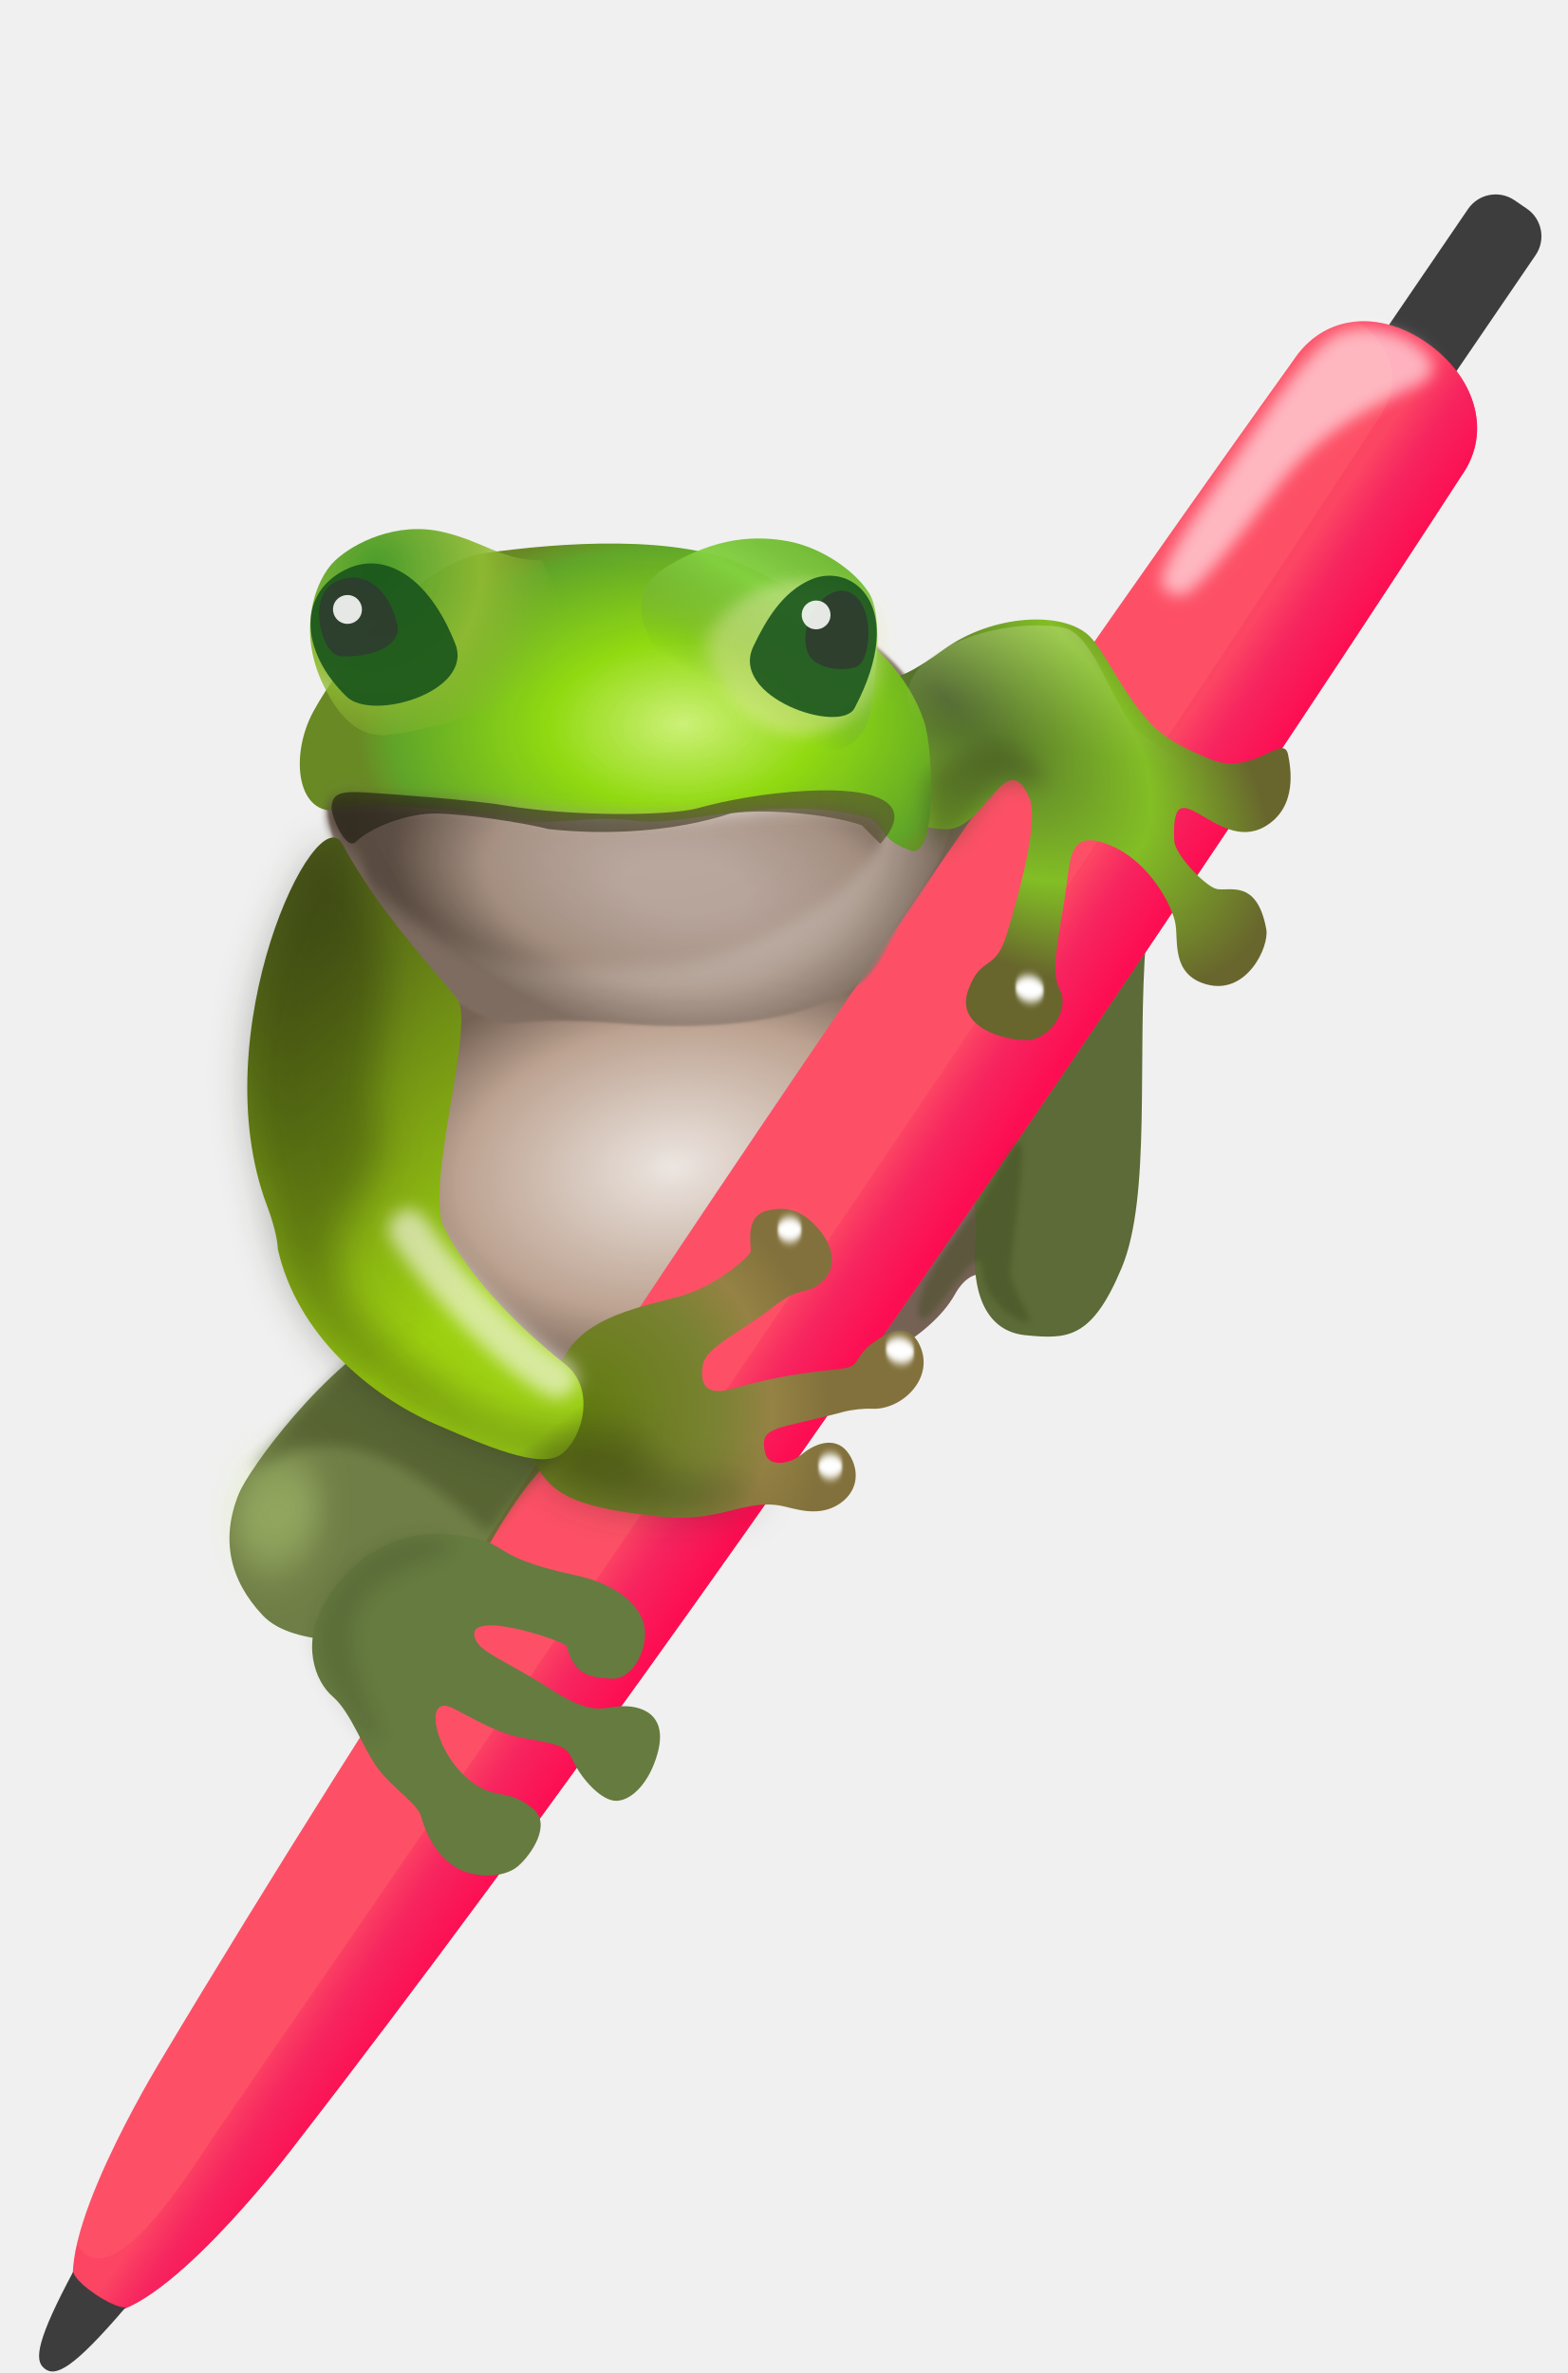
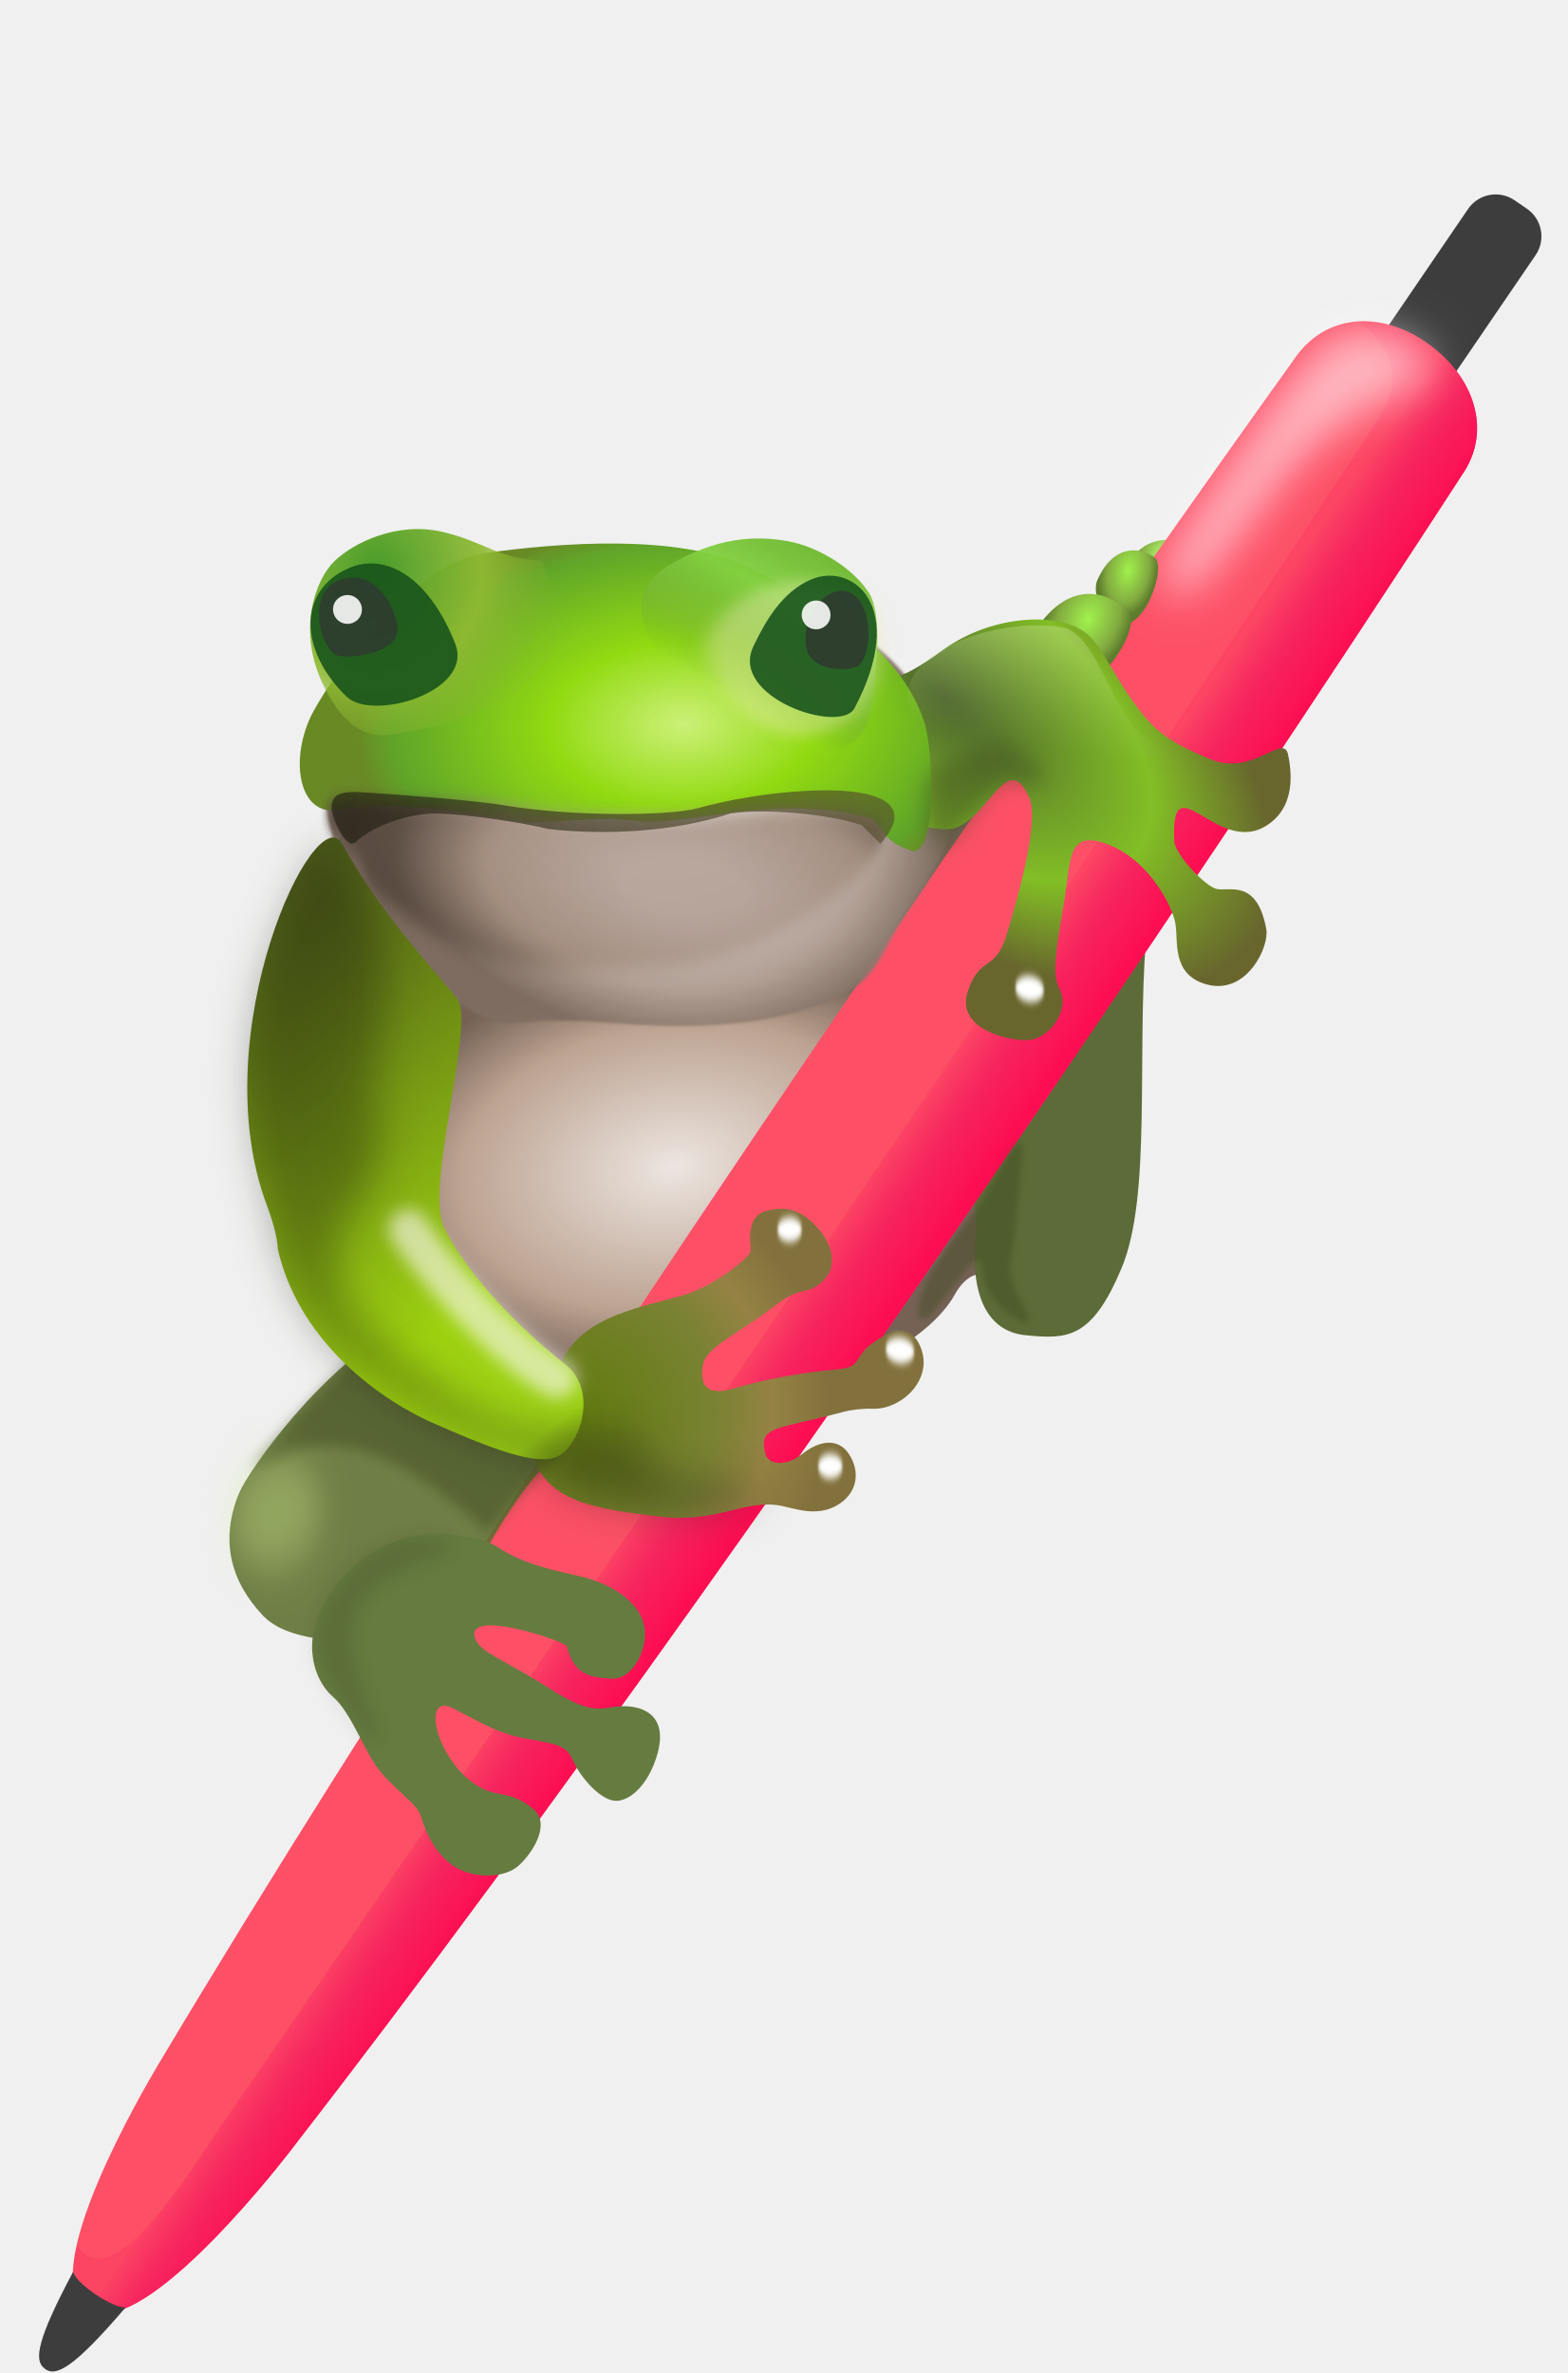
<svg xmlns="http://www.w3.org/2000/svg" xmlns:xlink="http://www.w3.org/1999/xlink" width="74" height="112" viewBox="0 0 19.579 29.633" version="1.1" id="svg2787" xml:space="preserve">
  <defs id="defs2784">
+     <linearGradient id="linearGradient265">
+       <stop style="stop-color:#a1f14c;stop-opacity:1;" offset="0" id="stop266" />
+       <stop style="stop-color:#82ab40;stop-opacity:1;" offset="0.702" id="stop265" />
+       <stop style="stop-color:#5e7c2d;stop-opacity:1;" offset="0.995" id="stop267" />
+     </linearGradient>
    <linearGradient id="linearGradient259">
      <stop style="stop-color:#fd0d52;stop-opacity:1;" offset="0" id="stop262" />
      <stop style="stop-color:#f6245f;stop-opacity:1;" offset="0.598" id="stop261" />
      <stop style="stop-color:#f6205c;stop-opacity:0.255;" offset="1" id="stop263" />
    </linearGradient>
    <linearGradient id="linearGradient248">
      <stop style="stop-color:#4b5919;stop-opacity:1;" offset="0" id="stop245" />
      <stop style="stop-color:#9ed20f;stop-opacity:0.996;" offset="0.679" id="stop246" />
      <stop style="stop-color:#9fd316;stop-opacity:0.996;" offset="0.901" id="stop247" />
      <stop style="stop-color:#82ac12;stop-opacity:0.299;" offset="0.998" id="stop248" />
    </linearGradient>
    <linearGradient id="linearGradient244">
      <stop style="stop-color:#617b0f;stop-opacity:1;" offset="0" id="stop241" />
      <stop style="stop-color:#798232;stop-opacity:1;" offset="0.397" id="stop242" />
      <stop style="stop-color:#958244;stop-opacity:1;" offset="0.564" id="stop243" />
      <stop style="stop-color:#82713c;stop-opacity:1;" offset="0.731" id="stop244" />
    </linearGradient>
    <linearGradient id="linearGradient240">
      <stop style="stop-color:#ece4df;stop-opacity:1;" offset="0" id="stop238" />
      <stop style="stop-color:#b69985;stop-opacity:1;" offset="0.658" id="stop239" />
      <stop style="stop-color:#655042;stop-opacity:1;" offset="0.967" id="stop240" />
    </linearGradient>
    <linearGradient id="linearGradient130">
      <stop style="stop-color:#489b2a;stop-opacity:1;" offset="0" id="stop128" />
      <stop style="stop-color:#8fba32;stop-opacity:0.933;" offset="0.55" id="stop129" />
      <stop style="stop-color:#8cb631;stop-opacity:0.078;" offset="0.909" id="stop130" />
    </linearGradient>
    <linearGradient id="linearGradient127">
      <stop style="stop-color:#62a628;stop-opacity:0.992;" offset="0" id="stop124" />
      <stop style="stop-color:#83d140;stop-opacity:0.949;" offset="0.49" id="stop125" />
      <stop style="stop-color:#78b33a;stop-opacity:0.452;" offset="0.803" id="stop126" />
      <stop style="stop-color:#62a628;stop-opacity:0;" offset="0.998" id="stop127" />
    </linearGradient>
    <linearGradient id="linearGradient102">
      <stop style="stop-color:#1d1b0f;stop-opacity:0.996;" offset="0" id="stop103" />
      <stop style="stop-color:#514b2a;stop-opacity:1;" offset="1" id="stop104" />
    </linearGradient>
    <linearGradient id="linearGradient66">
      <stop style="stop-color:#b39f95;stop-opacity:1;" offset="0" id="stop105" />
      <stop style="stop-color:#b39f95;stop-opacity:1;" offset="0.21" id="stop68" />
      <stop style="stop-color:#a18b7c;stop-opacity:1;" offset="0.684" id="stop69" />
      <stop style="stop-color:#56483e;stop-opacity:1;" offset="1" id="stop67" />
    </linearGradient>
    <linearGradient id="linearGradient58">
      <stop style="stop-color:#ece5e0;stop-opacity:1;" offset="0" id="stop64" />
      <stop style="stop-color:#eee9e5;stop-opacity:1;" offset="0.327" id="stop65" />
      <stop style="stop-color:#b5a398;stop-opacity:1;" offset="0.792" id="stop66" />
      <stop style="stop-color:#7f6d61;stop-opacity:1;" offset="1" id="stop63" />
    </linearGradient>
    <mask maskUnits="userSpaceOnUse" id="mask10222">
      <circle style="fill:#ffffff;fill-opacity:1;fill-rule:evenodd;stroke-width:0.224" id="circle10224" cx="13.229" cy="14.817" r="11" />
    </mask>
    <linearGradient xlink:href="#linearGradient259" id="linearGradient131" gradientUnits="userSpaceOnUse" gradientTransform="rotate(18.37514,-194.5198,-124.966)" x1="13.489" y1="5.845" x2="13.234" y2="5.092" />
-     <filter style="color-interpolation-filters:sRGB" id="filter145" x="-0.066" y="-0.067" width="1.131" height="1.133">
-       <feGaussianBlur stdDeviation="0.102" id="feGaussianBlur145" />
+     <filter style="color-interpolation-filters:sRGB" id="filter145" x="-0.191" y="-0.195" width="1.383" height="1.389">
+       <feGaussianBlur stdDeviation="0.298" id="feGaussianBlur145" />
    </filter>
    <linearGradient id="linearGradient140-8">
      <stop style="stop-color:#cbf173;stop-opacity:0.961;" offset="0" id="stop137-4" />
      <stop style="stop-color:#91da11;stop-opacity:1;" offset="0.41" id="stop138-6" />
      <stop style="stop-color:#60a528;stop-opacity:0.992;" offset="0.886" id="stop139-5" />
      <stop style="stop-color:#698925;stop-opacity:1;" offset="1" id="stop140-2" />
    </linearGradient>
    <radialGradient xlink:href="#linearGradient240" id="radialGradient58-1" cx="20.002" cy="-16.857" fx="20.002" fy="-16.857" r="9.8" gradientTransform="matrix(0.4161112,-0.05400703,0.03561532,0.2744074,0.6895557,20.2812)" gradientUnits="userSpaceOnUse" />
    <radialGradient xlink:href="#linearGradient58" id="radialGradient64-7-2" cx="17.075" cy="-28.523" fx="17.075" fy="-28.523" r="7.168" gradientTransform="matrix(0.4820566,0.2162625,-0.1722493,0.3839497,-5.04556,17.1031)" gradientUnits="userSpaceOnUse" />
    <radialGradient xlink:href="#linearGradient123" id="radialGradient95-2" cx="-23.434" cy="-32.49" fx="-23.434" fy="-32.49" r="6.108" gradientTransform="matrix(0.6189524,0.5082545,-0.2587452,0.3151,17.9024,30.85748)" gradientUnits="userSpaceOnUse" />
    <linearGradient id="linearGradient123">
      <stop style="stop-color:#4d642e;stop-opacity:1;" offset="0" id="stop121" />
      <stop style="stop-color:#82be25;stop-opacity:1;" offset="0.63" id="stop122" />
      <stop style="stop-color:#68662d;stop-opacity:1;" offset="1" id="stop123" />
    </linearGradient>
    <radialGradient xlink:href="#linearGradient140-8" id="radialGradient72-6-9" cx="17.488" cy="-30.268" fx="17.488" fy="-30.268" r="7.439" gradientTransform="matrix(-0.5477897,0.02165606,-0.01335689,-0.3378625,17.70704,-1.565294)" gradientUnits="userSpaceOnUse" />
    <linearGradient xlink:href="#linearGradient127" id="linearGradient128-6" x1="12.17" y1="8.128" x2="10.912" y2="10.302" gradientUnits="userSpaceOnUse" gradientTransform="matrix(1.070512,0,0,1.070512,-2.881636,-2.519644)" />
    <radialGradient xlink:href="#linearGradient130" id="radialGradient100-0-3" cx="-38.574" cy="-30.283" fx="-38.574" fy="-30.283" r="2.848" gradientTransform="matrix(0.03205925,0.9089267,-0.8464134,0.0298543,-19.69544,43.07793)" gradientUnits="userSpaceOnUse" />
    <filter style="color-interpolation-filters:sRGB" id="filter110-4-4" x="-0.163" y="-0.016" width="1.325" height="1.032">
      <feGaussianBlur stdDeviation="0.315 0.027" id="feGaussianBlur110-7-7" />
    </filter>
    <radialGradient xlink:href="#linearGradient66" id="radialGradient68-9" cx="23.951" cy="-24.635" fx="23.951" fy="-24.635" r="6.298" gradientTransform="matrix(-1.096068,0.341405,-0.1701488,-0.5462567,19.81053,-19.03272)" gradientUnits="userSpaceOnUse" />
    <filter style="color-interpolation-filters:sRGB" id="filter105-4" x="-0.032" y="-0.056" width="1.064" height="1.112">
      <feGaussianBlur stdDeviation="0.167" id="feGaussianBlur105-9" />
    </filter>
    <linearGradient xlink:href="#linearGradient248" id="linearGradient113" gradientUnits="userSpaceOnUse" gradientTransform="translate(27.56224,-18.31471)" x1="-18.177" y1="-1.898" x2="-3.908" y2="5.314" />
    <linearGradient xlink:href="#linearGradient102" id="linearGradient114-8" gradientUnits="userSpaceOnUse" gradientTransform="matrix(0.4598423,0.221372,-0.221372,0.4598423,-6.167783,19.03836)" x1="11.004" y1="-24.809" x2="22.491" y2="-30.272" />
    <linearGradient xlink:href="#linearGradient135" id="linearGradient136" x1="15.279" y1="5.883" x2="15.03" y2="7.484" gradientUnits="userSpaceOnUse" gradientTransform="translate(3.31881,-0.00776541)" />
    <linearGradient id="linearGradient135">
      <stop style="stop-color:#d1e5a3;stop-opacity:1;" offset="0" id="stop135" />
      <stop style="stop-color:#a9bc7c;stop-opacity:0;" offset="1" id="stop136" />
    </linearGradient>
    <filter style="color-interpolation-filters:sRGB" id="filter134" x="-0.007" y="-0.012" width="1.013" height="1.024">
      <feGaussianBlur stdDeviation="0.01" id="feGaussianBlur134" />
    </filter>
    <radialGradient xlink:href="#linearGradient244" id="radialGradient244" cx="12.141" cy="18.123" fx="12.141" fy="18.123" r="2.437" gradientTransform="matrix(1.39434,1.052689,-1.067437,1.413875,9.642859,-20.76023)" gradientUnits="userSpaceOnUse" />
    <filter style="color-interpolation-filters:sRGB" id="filter245" x="-0.007" y="-0.009" width="1.014" height="1.018">
      <feGaussianBlur stdDeviation="0.022" id="feGaussianBlur245" />
    </filter>
    <filter style="color-interpolation-filters:sRGB" id="filter248" x="-0.265" y="-0.263" width="1.529" height="1.526">
      <feGaussianBlur stdDeviation="0.1" id="feGaussianBlur248" />
    </filter>
    <filter style="color-interpolation-filters:sRGB" id="filter249" x="-0.092" y="-0.07" width="1.185" height="1.14">
      <feGaussianBlur stdDeviation="0.244" id="feGaussianBlur249" />
    </filter>
    <filter style="color-interpolation-filters:sRGB" id="filter250" x="-0.299" y="-0.299" width="1.598" height="1.598">
      <feGaussianBlur stdDeviation="0.038" id="feGaussianBlur250" />
    </filter>
    <filter style="color-interpolation-filters:sRGB" id="filter251" x="-0.25" y="-0.288" width="1.501" height="1.576">
      <feGaussianBlur stdDeviation="0.038" id="feGaussianBlur251" />
    </filter>
    <filter style="color-interpolation-filters:sRGB" id="filter252" x="-0.299" y="-0.299" width="1.598" height="1.598">
      <feGaussianBlur stdDeviation="0.038" id="feGaussianBlur252" />
    </filter>
    <filter style="color-interpolation-filters:sRGB" id="filter253" x="-0.16" y="-0.108" width="1.319" height="1.217">
      <feGaussianBlur stdDeviation="0.116" id="feGaussianBlur253" />
    </filter>
    <filter style="color-interpolation-filters:sRGB" id="filter254" x="-0.051" y="-0.091" width="1.101" height="1.182">
      <feGaussianBlur stdDeviation="0.082" id="feGaussianBlur254" />
    </filter>
    <filter style="color-interpolation-filters:sRGB" id="filter255" x="-0.52" y="-0.372" width="2.041" height="1.743">
      <feGaussianBlur stdDeviation="0.287" id="feGaussianBlur255" />
    </filter>
    <filter style="color-interpolation-filters:sRGB" id="filter257" x="-0.215" y="-0.247" width="1.43" height="1.495">
      <feGaussianBlur stdDeviation="0.134" id="feGaussianBlur257" />
    </filter>
    <filter style="color-interpolation-filters:sRGB" id="filter251-3" x="-0.25" y="-0.288" width="1.501" height="1.576">
      <feGaussianBlur stdDeviation="0.038" id="feGaussianBlur251-4" />
    </filter>
    <filter style="color-interpolation-filters:sRGB" id="filter258" x="-0.067" y="-0.041" width="1.135" height="1.083">
      <feGaussianBlur stdDeviation="0.039" id="feGaussianBlur258" />
    </filter>
+     <radialGradient xlink:href="#linearGradient265" id="radialGradient266" cx="14.24" cy="6.737" fx="14.24" fy="6.737" r="0.704" gradientTransform="matrix(-0.4258483,1.014635,-0.6998148,-0.2463601,24.36738,-5.058782)" gradientUnits="userSpaceOnUse" />
+     <radialGradient xlink:href="#linearGradient265" id="radialGradient266-3" cx="14.24" cy="6.737" fx="14.24" fy="6.737" r="0.704" gradientTransform="matrix(-0.1490389,0.8370862,-0.5103083,-0.05614223,19.64978,-4.419045)" gradientUnits="userSpaceOnUse" />
+     <radialGradient xlink:href="#linearGradient265" id="radialGradient266-4" cx="14.24" cy="6.737" fx="14.24" fy="6.737" r="0.704" gradientTransform="matrix(-0.1130526,0.5600461,-0.5379494,-0.02660415,19.75323,-0.8870106)" gradientUnits="userSpaceOnUse" />
  </defs>
  <g id="layer1">
    <path style="opacity:0.883;fill:url(#radialGradient58-1);stroke:#fff7f7;stroke-width:0" d="m 12.937,13.977 c -0.042,0.63 -0.156,2.494 -0.478,2.074 -0.213,-0.278 -0.428,-0.079 -0.532,0.109 -0.617,1.118 -3.741,2.008 -5.718,0.994 C 3.672,15.851 3.478,12.738 3.783,11.523 4.088,10.308 5.655,8.192 7.458,8.054 13.01,7.63 13.107,11.441 12.937,13.977 Z" id="path25-5" />
    <path style="fill:#5c6b37;fill-opacity:1;stroke:#fff7f7;stroke-width:0" d="m 14.311,11.732 c -0.115,1.474 0.071,3.206 -0.304,4.102 -0.375,0.896 -0.683,0.889 -1.197,0.84 -0.514,-0.049 -0.693,-0.56 -0.623,-1.235 0.07,-0.674 -0.721,-3.208 -0.022,-3.721 0.7,-0.513 1.573,-1.679 2.146,0.013 z" id="path46-4" />
+     <path style="fill:url(#radialGradient266-4);fill-opacity:1;stroke:#fdf9f9;stroke-width:0;stroke-linecap:round;stroke-dasharray:none;stroke-opacity:1" d="M 14.41,7.359 C 14.218,7.33 14.055,7.108 14.121,6.998 c 0.208,-0.341 0.607,-0.271 0.745,-0.197 0.138,0.074 -0.076,0.615 -0.456,0.557 z" id="path265-9" />
    <g id="g149" transform="matrix(0.907548,-0.00341016,0.00341016,0.907548,-3.647183,1.538273)">
      <g id="g132" transform="matrix(1.04257,0,0,1.04257,1.1611,-0.6466459)">
        <g id="g55-0-1-2" transform="matrix(-0.8828605,1.283588,1.283588,0.8828605,-103.6713,10.09023)">
          <rect style="fill:#3d3d3d;fill-opacity:1;stroke:#fff7f7;stroke-width:0" id="rect55-9-3-9-8-2" width="2.124" height="0.693" x="48.289" y="63.513" rx="0.283" ry="0.283" transform="matrix(-1,1.821434e-4,1.821434e-4,1,0,0)" />
          <path id="rect54-8-93-1-5-0" style="fill:#fd5066;fill-opacity:1;stroke:#fff7f7;stroke-width:0" d="m -42.292,62.952 c 3.42,-0.007 7.753,0.041 11.408,0.263 0.239,0.015 2.057,0.137 2.057,0.665 9.6e-5,0.527 -1.818,0.656 -2.057,0.67 -7.308,0.447 -17.334,0.199 -17.334,0.199 -0.479,0.009 -0.767,-0.41 -0.767,-0.889 -8.7e-5,-0.478 0.288,-0.848 0.767,-0.838 0,0 2.506,-0.063 5.926,-0.07 z" />
          <path id="rect54-8-7-4-8-9-49" style="fill:url(#linearGradient131);fill-opacity:1;stroke:#fff7f7;stroke-width:0" d="m -29.233,63.506 c 0.018,0.036 0.031,0.075 0.031,0.116 -0.014,0.376 -1.084,0.326 -1.498,0.324 -12.182,0.071 -17.53,-0.049 -17.53,-0.049 -0.41,-0.004 -0.576,-0.286 -0.574,-0.609 -0.117,0.149 -0.183,0.348 -0.183,0.573 8.6e-5,0.478 0.288,0.898 0.767,0.889 0,0 10.025,0.248 17.334,-0.199 0.239,-0.015 2.057,-0.143 2.057,-0.67 -3.2e-5,-0.159 -0.167,-0.281 -0.404,-0.374 z" />
          <path id="path54-9-2-1-4-6" style="fill:#3d3d3d;fill-opacity:1;stroke:#fff7f7;stroke-width:0" d="m -29.025,63.609 c 0.644,0.07 0.808,0.147 0.815,0.257 9e-6,1.26e-4 -7e-6,2.53e-4 1e-6,3.66e-4 4.72e-4,0.002 9.84e-4,0.003 0.001,0.005 0.009,0.119 -0.137,0.201 -0.815,0.275 0,0 0.052,-0.056 0.052,-0.279 -4.1e-5,-0.223 -0.053,-0.259 -0.053,-0.259 z" />
        </g>
      </g>
      <path style="opacity:0.583;mix-blend-mode:normal;fill:#ffffff;fill-opacity:1;stroke:#623727;stroke-width:0;stroke-opacity:0.945;filter:url(#filter145)" d="M 23.528,3.681 C 22.741,4.047 22.144,4.366 21.614,5.038 21.084,5.709 20.376,6.675 20.201,6.575 20.026,6.475 19.638,6.622 20.639,5.2 21.393,4.128 22.011,3.152 22.426,2.975 23.101,2.688 24.145,3.395 23.528,3.681 Z" id="path145" />
    </g>
+     <path style="fill:url(#radialGradient266-3);fill-opacity:1;stroke:#fdf9f9;stroke-width:0;stroke-linecap:round;stroke-dasharray:none;stroke-opacity:1" d="M 13.953,7.795 C 13.772,7.745 13.632,7.407 13.704,7.245 c 0.223,-0.505 0.598,-0.388 0.724,-0.273 0.126,0.115 -0.118,0.92 -0.476,0.822 z" id="path265-3" />
+     <path style="opacity:1;fill:url(#radialGradient266);fill-opacity:1;stroke:#fdf9f9;stroke-width:0;stroke-linecap:round;stroke-dasharray:none;stroke-opacity:1" d="M 13.223,8.538 C 12.982,8.413 12.875,7.935 13.017,7.753 13.461,7.187 13.955,7.465 14.102,7.654 14.249,7.844 13.698,8.785 13.223,8.538 Z" id="path265" />
    <path style="opacity:0.918;fill:url(#radialGradient64-7-2);fill-opacity:1;stroke:#fff7f7;stroke-width:0;filter:url(#filter245)" d="m 11.884,9.915 c 0.055,0.663 -0.29,1.078 -0.609,1.558 -0.21,0.317 -0.304,0.673 -0.635,0.877 -0.653,0.404 -1.726,0.529 -2.889,0.431 C 6.28,12.658 6.446,12.926 5.877,12.614 4.737,11.989 3.926,10.557 4.095,9.638 4.335,8.328 5.506,6.794 7.801,7.018 10.096,7.242 11.728,8.057 11.884,9.915 Z" id="path27-7-6" />
    <path style="fill:url(#radialGradient95-2);fill-opacity:1;stroke:#fff7f7;stroke-width:0" d="m 10.648,8.413 c 0.401,0.108 0.527,0.14 1.137,-0.302 0.61,-0.443 1.501,-0.489 1.826,-0.162 0.195,0.196 0.405,0.702 0.744,1.068 0.226,0.244 0.518,0.361 0.759,0.463 0.529,0.224 0.916,-0.337 0.972,-0.056 0.032,0.16 0.125,0.662 -0.296,0.901 -0.604,0.342 -1.176,-0.819 -1.125,0.179 0.008,0.163 0.372,0.551 0.521,0.595 0.149,0.043 0.51,-0.143 0.628,0.506 0.039,0.216 -0.246,0.831 -0.752,0.686 -0.436,-0.125 -0.345,-0.541 -0.383,-0.757 -0.037,-0.216 -0.321,-0.771 -0.805,-0.974 -0.566,-0.238 -0.496,0.189 -0.59,0.738 -0.095,0.549 -0.15,0.877 -0.053,1.051 0.141,0.252 -0.122,0.635 -0.407,0.64 -0.285,0.004 -0.898,-0.163 -0.734,-0.622 0.164,-0.459 0.339,-0.205 0.491,-0.726 0.094,-0.322 0.411,-1.364 0.272,-1.682 C 12.567,9.305 12.314,10.333 11.838,10.355 11.462,10.372 9.747,9.933 10.648,8.413 Z" id="path44-8" />
    <path style="fill:url(#radialGradient72-6-9);stroke:#fff7f7;stroke-width:0" d="M 10.88,10.223 C 9.681,9.886 8.541,10.338 7.943,10.251 7.344,10.163 6.814,10.348 6.232,10.228 5.649,10.107 4.776,10.007 4.244,10.112 3.713,10.217 3.605,9.444 3.919,8.874 4.233,8.305 5.167,7.032 6.069,6.905 6.971,6.779 8.47,6.659 9.348,7.082 c 0.878,0.423 1.877,0.982 2.194,1.932 0.113,0.339 0.169,1.729 -0.172,1.605 -0.341,-0.124 -0.294,-0.222 -0.49,-0.396 z" id="path28-4-2" />
    <path style="fill:url(#linearGradient128-6);stroke:#fff7f7;stroke-width:0" d="M 8.331,7.073 C 8.948,6.702 9.439,6.685 9.843,6.759 c 0.405,0.075 0.829,0.359 1.01,0.647 0.182,0.288 0.083,1.06 0.022,1.452 C 10.623,10.479 6.911,7.925 8.331,7.073 Z" id="path29-4-3" />
    <path style="fill:url(#radialGradient100-0-3);stroke:#fff7f7;stroke-width:0" d="M 6.764,6.999 C 6.247,6.991 6.037,6.757 5.518,6.64 4.956,6.513 4.42,6.775 4.179,7.005 3.94,7.233 3.698,7.875 4.047,8.574 4.241,8.962 4.489,9.229 4.876,9.174 5.262,9.12 7.726,8.744 6.764,6.999 Z" id="path30-1-5" />
    <path style="opacity:0.671;fill:#eae9b2;fill-opacity:0.628;stroke:#fff7f7;stroke-width:0;filter:url(#filter110-4-4)" d="m -1.729,-5.594 c -2.326,0.12 -3.343,1.913 -3.309,2.766 0.027,0.667 1.469,1.229 2.04,1.273 1.631,0.128 2.532,-1.043 2.603,-2.033 0.071,-0.99 -0.628,-2.043 -1.334,-2.007 z" id="path110-9-5" transform="matrix(0.4052125,0.221372,-0.1950728,0.4598423,10.33797,10.37479)" />
    <path style="opacity:0.883;fill:#17521b;fill-opacity:1;stroke:#fff7f7;stroke-width:0" d="M 10.671,8.844 C 10.495,9.176 9.102,8.708 9.409,8.07 9.568,7.738 9.772,7.392 10.125,7.238 c 0.52,-0.227 1.222,0.331 0.546,1.606 z" id="path31-1-2" />
    <path style="opacity:0.883;fill:#17521b;fill-opacity:1;stroke:#fff7f7;stroke-width:0" d="M 5.685,8.038 C 5.35,7.19 4.804,6.894 4.348,7.098 3.714,7.381 3.735,8.126 4.329,8.7 4.653,9.013 5.922,8.636 5.685,8.038 Z" id="path32-7" />
    <path style="opacity:0.883;fill:#2e3b2f;fill-opacity:1;stroke:#fff7f7;stroke-width:0" d="M 10.082,8.136 C 9.961,7.757 10.33,7.243 10.631,7.408 c 0.301,0.165 0.252,0.853 0.059,0.92 -0.193,0.067 -0.542,0.017 -0.608,-0.193 z" id="path33-1-5" />
    <path style="opacity:0.883;fill:#2e3b2f;fill-opacity:1;stroke:#fff7f7;stroke-width:0" d="M 4.96,7.793 C 4.87,7.39 4.563,7.085 4.191,7.266 3.82,7.448 4.018,8.166 4.242,8.193 4.465,8.221 5.035,8.131 4.96,7.793 Z" id="path34-3" />
    <circle style="opacity:0.883;fill:#fdfefd;fill-opacity:1;stroke:#fff7f7;stroke-width:0" id="path42-7-8" cx="12.514" cy="2.498" r="0.18" transform="rotate(25.70657)" />
    <ellipse style="opacity:0.883;fill:#fdfefd;fill-opacity:1;stroke:#fff7f7;stroke-width:0" id="path43-6-8" cx="7.211" cy="4.975" rx="0.181" ry="0.18" transform="rotate(25.70657)" />
    <path style="opacity:0.883;fill:#5f7030;fill-opacity:1;stroke:#fff7f7;stroke-width:0" d="m 5.037,16.532 c -1.001,0.508 -1.936,1.832 -2.052,2.115 -0.24,0.586 -0.107,1.097 0.296,1.525 0.403,0.428 1.373,0.263 1.696,0.446 0.323,0.183 0.702,-0.471 0.902,-0.892 0.224,-0.47 0.627,-1.137 0.935,-1.43 0.308,-0.293 -0.179,-2.575 -1.777,-1.763 z" id="path49-2" />
    <path style="opacity:0.883;fill:url(#radialGradient68-9);stroke:#fff7f7;stroke-width:0;filter:url(#filter105-4)" d="M 1.597,-0.453 C 1.567,1.161 -0.091,3.7 -1.941,4.65 -3.791,5.6 -5.141,6.6 -7.491,6.3 -9.841,6 -9.148,5.574 -10.092,5.3 -11.31,4.947 -11.231,4.474 -10.267,4.13 -9.192,3.747 -8.253,3.07 -6.566,2.625 -5.461,2.334 -3.116,1.2 -2.316,0.65 -1.516,0.1 1.62,-1.623 1.597,-0.453 Z" id="path50-1" transform="matrix(0.4598423,0.221372,-0.221372,0.4598423,10.16911,10.37479)" />
    <path style="fill:url(#radialGradient244);fill-opacity:1;stroke:#fff7f7;stroke-width:0" d="m 7.138,16.805 c 0.37,-0.468 1.189,-0.531 1.546,-0.685 0.357,-0.154 0.673,-0.427 0.689,-0.49 0.016,-0.063 -0.086,-0.438 0.203,-0.511 0.29,-0.073 0.468,0.027 0.643,0.224 0.174,0.197 0.253,0.476 0.05,0.661 -0.203,0.186 -0.256,0.032 -0.623,0.323 -0.367,0.291 -0.832,0.492 -0.868,0.715 -0.037,0.223 0.014,0.405 0.381,0.297 0.387,-0.114 0.751,-0.175 1.048,-0.213 0.198,-0.026 0.387,-0.023 0.457,-0.087 0.054,-0.05 0.092,-0.161 0.203,-0.245 0.198,-0.148 0.493,-0.32 0.633,0.038 0.157,0.403 -0.251,0.774 -0.603,0.76 -0.116,-0.005 -0.265,0.012 -0.369,0.04 -0.857,0.231 -1.058,0.167 -0.969,0.523 0.038,0.149 0.275,0.152 0.461,7.99e-4 0.186,-0.151 0.438,-0.221 0.584,0.005 0.146,0.226 0.101,0.493 -0.154,0.639 -0.255,0.146 -0.532,0.035 -0.695,0.004 -0.467,-0.089 -0.779,0.222 -1.524,0.134 -0.805,-0.096 -1.408,-0.188 -1.57,-0.762 0,0 0.107,-0.903 0.477,-1.372 z" id="path47-3" />
    <ellipse style="mix-blend-mode:normal;fill:#ffffff;fill-opacity:1;stroke:#fff7f7;stroke-width:0;filter:url(#filter251)" id="path89-6" cx="21.765" cy="8.338" rx="0.183" ry="0.159" transform="matrix(0.9027181,0.4302325,-0.4373076,0.899312,-4.7625,3.6666667e-8)" />
    <ellipse style="fill:#ffffff;fill-opacity:1;stroke:#fff7f7;stroke-width:0;filter:url(#filter251-3)" id="path89-6-3" cx="21.765" cy="8.338" rx="0.183" ry="0.159" transform="matrix(0.9027181,0.4302325,-0.4373076,0.899312,-3.143221,-4.513701)" />
    <circle style="mix-blend-mode:normal;fill:#ffffff;fill-opacity:1;stroke:#fff7f7;stroke-width:0;filter:url(#filter252)" id="path90-24" cx="21.576" cy="9.934" r="0.153" transform="rotate(25.70657,-2.38125,-10.43618)" />
    <circle style="mix-blend-mode:normal;fill:#ffffff;fill-opacity:1;stroke:#fff7f7;stroke-width:0;filter:url(#filter250)" id="path90-2-5" cx="19.836" cy="7.492" r="0.153" transform="rotate(25.70657,-2.38125,-10.43618)" />
    <path style="opacity:0.501;fill:#3f4b20;fill-opacity:1;stroke:#fdf9f9;stroke-width:0;stroke-linecap:round;stroke-dasharray:none;stroke-opacity:1;filter:url(#filter254)" d="M 6.1,19.141 C 4.292,17.481 3.728,18.159 3.126,18.355 3.384,17.995 4.233,17.132 4.399,16.983 c 0.165,-0.149 2.613,1.124 2.613,1.124 0,0 -0.487,0.475 -0.911,1.033 z" id="path253" />
    <g id="g82-9" transform="matrix(0.4598423,0.221372,-0.221372,0.4598423,-6.167783,19.03836)">
      <path style="opacity:1;fill:url(#linearGradient113);stroke:#fff7f7;stroke-width:0" d="m 11.212,-23.881 c -1.098,-0.791 -1.082,5.65 2.171,8.766 0.347,0.333 0.584,0.62 0.712,0.856 1.335,1.673 3.568,2.238 5.302,2.181 1.854,-0.061 2.882,-0.197 3.128,-0.685 0.294,-0.584 0.062,-1.8 -0.868,-2.011 -1.776,-0.402 -3.25,-1.05 -4.125,-1.725 -0.875,-0.675 -1.476,-4.878 -2.149,-5.191 -1.049,-0.489 -2.686,-1.121 -4.17,-2.191 z" id="path45-2" />
    </g>
    <path style="opacity:0.629;fill:url(#linearGradient114-8);fill-opacity:1;stroke:#fff7f7;stroke-width:0" d="M 10.761,10.305 C 10.348,10.163 9.552,10.094 9.125,10.158 8.415,10.389 7.572,10.433 6.849,10.353 6.534,10.272 5.817,10.165 5.452,10.159 5.087,10.153 4.631,10.33 4.442,10.514 4.323,10.63 4.129,10.193 4.141,10.067 4.156,9.914 4.247,9.877 4.55,9.895 c 0.303,0.018 1.343,0.094 1.749,0.162 0.873,0.146 2.07,0.129 2.408,0.037 0.375,-0.103 0.847,-0.19 1.36,-0.218 0.887,-0.048 1.392,0.148 0.926,0.661 z" id="path102-3-6" />
    <path style="opacity:0.361;mix-blend-mode:normal;fill:url(#linearGradient136);stroke:#fff7f7;stroke-width:0;filter:url(#filter134)" d="m 17.12,7.043 c -0.241,-0.748 1.175,-1.25 2.075,-1.1 0.45,0.075 0.722,1.209 1.065,1.444 0.95,0.65 0.66,0.756 0.36,0.531 C 20.32,7.693 19.12,7.518 18.72,7.618 18.32,7.718 17.305,7.618 17.12,7.043 Z" id="path134" transform="matrix(0.9189784,0,0,0.9189784,-4.372364,2.372494)" />
    <path style="fill:#667b40;fill-opacity:1;stroke:#fff7f7;stroke-width:0" d="m 5.595,19.159 c -0.688,-0.06 -1.242,0.343 -1.538,0.851 -0.296,0.508 -0.13,0.981 0.1,1.178 0.23,0.197 0.382,0.663 0.572,0.909 0.19,0.245 0.485,0.428 0.529,0.586 0.044,0.158 0.155,0.445 0.399,0.614 0.244,0.169 0.634,0.16 0.811,0.008 0.169,-0.145 0.424,-0.524 0.19,-0.717 -0.326,-0.269 -0.461,-0.099 -0.78,-0.346 -0.452,-0.35 -0.608,-1.114 -0.212,-0.906 0.396,0.208 0.588,0.319 0.895,0.373 0.471,0.083 0.513,0.099 0.605,0.297 0.093,0.199 0.345,0.491 0.538,0.482 0.193,-0.01 0.409,-0.234 0.508,-0.594 0.138,-0.504 -0.223,-0.603 -0.471,-0.586 -0.248,0.018 -0.344,0.119 -0.88,-0.224 -0.536,-0.344 -0.851,-0.441 -0.923,-0.612 -0.171,-0.411 1.122,0.022 1.139,0.086 0.095,0.371 0.309,0.388 0.557,0.405 0.248,0.017 0.45,-0.331 0.418,-0.62 -0.032,-0.289 -0.349,-0.562 -0.858,-0.67 C 5.985,19.415 6.445,19.233 5.595,19.159 Z" id="path48-3" />
    <path style="opacity:0.604;fill:none;fill-opacity:0.773;stroke:#fdf9f9;stroke-width:0.5;stroke-linecap:round;stroke-dasharray:none;stroke-opacity:1;filter:url(#filter248)" d="m 5.104,15.351 c 0.476,0.715 1.312,1.557 1.85,1.861" id="path248" />
    <path style="opacity:0.306;mix-blend-mode:normal;fill:#131309;fill-opacity:1;stroke:#fdf9f9;stroke-width:0;stroke-linecap:round;stroke-dasharray:none;stroke-opacity:1;filter:url(#filter249)" d="m 4.078,10.522 c 0.367,0.435 0.737,1.021 0.737,1.685 0,0.665 -0.262,1.534 -0.105,1.764 0.157,0.23 -0.129,0.977 -0.313,1.156 -0.184,0.179 -0.298,0.941 0.043,1.273 0.341,0.332 1.378,1.334 2.218,1.436 0.84,0.102 1.228,-0.057 1.333,0.147 0.105,0.204 0.236,0.537 0.682,0.511 0.446,-0.026 1.05,0.077 0.656,0.281 C 8.936,18.981 7.572,18.916 6.995,18.558 6.763,18.414 6.83,18.25 6.693,18.217 6.138,18.082 5.495,17.876 4.582,17.215 3.691,16.571 3.414,15.497 3.361,15.063 3.309,14.628 2.551,12.775 4.078,10.522 Z" id="path249" />
    <path style="opacity:0.123;mix-blend-mode:normal;fill:#131309;fill-opacity:1;stroke:#fdf9f9;stroke-width:0;stroke-linecap:round;stroke-dasharray:none;stroke-opacity:1;filter:url(#filter253)" d="m 4.724,21.537 c 0.083,0.215 -0.027,0.34 -0.292,-0.04 C 4.167,21.117 3.843,20.683 3.959,20.285 4.222,19.39 5.046,19.041 5.55,19.222 c 0.504,0.182 -0.614,0.252 -1.007,0.774 -0.371,0.494 0.18,1.541 0.18,1.541 z" id="path252" />
    <ellipse style="opacity:0.352;mix-blend-mode:normal;fill:#d1ec8a;fill-opacity:1;stroke:#fdf9f9;stroke-width:0;stroke-linecap:round;stroke-dasharray:none;stroke-opacity:1;filter:url(#filter255)" id="path254" cx="8.268" cy="19.05" rx="0.661" ry="0.926" transform="matrix(0.8077425,0.2077694,-0.1850613,0.7451266,0.2940817,2.985443)" />
    <path style="opacity:0.457;mix-blend-mode:normal;fill:#3f4b20;fill-opacity:1;stroke:#fdf9f9;stroke-width:0;stroke-linecap:round;stroke-dasharray:none;stroke-opacity:1;filter:url(#filter257)" d="M 11.576,9.69 C 11.939,9.459 12.287,9.227 12.535,9.277 c 0.248,0.05 0.645,0.48 0.48,0.513 -0.165,0.033 -0.397,-0.099 -0.546,0 -0.149,0.099 -0.43,0.562 -0.546,0.678 -0.116,0.116 -0.446,0.347 -0.347,-0.777 z" id="path256" />
    <path style="opacity:0.457;mix-blend-mode:normal;fill:#3f4b20;fill-opacity:1;stroke:#fdf9f9;stroke-width:0;stroke-linecap:round;stroke-dasharray:none;stroke-opacity:1;filter:url(#filter258)" d="m 12.169,15.131 c 0.21,-0.257 0.538,-1.029 0.585,-0.842 0.047,0.187 -0.117,1.356 -0.14,1.567 -0.023,0.21 0.374,0.702 0.187,0.655 -0.187,-0.047 -0.514,-0.304 -0.538,-0.678 -0.023,-0.374 -0.538,0.561 -0.702,0.631 -0.164,0.07 -0.21,-0.351 0.608,-1.333 z" id="path257" />
  </g>
</svg>
